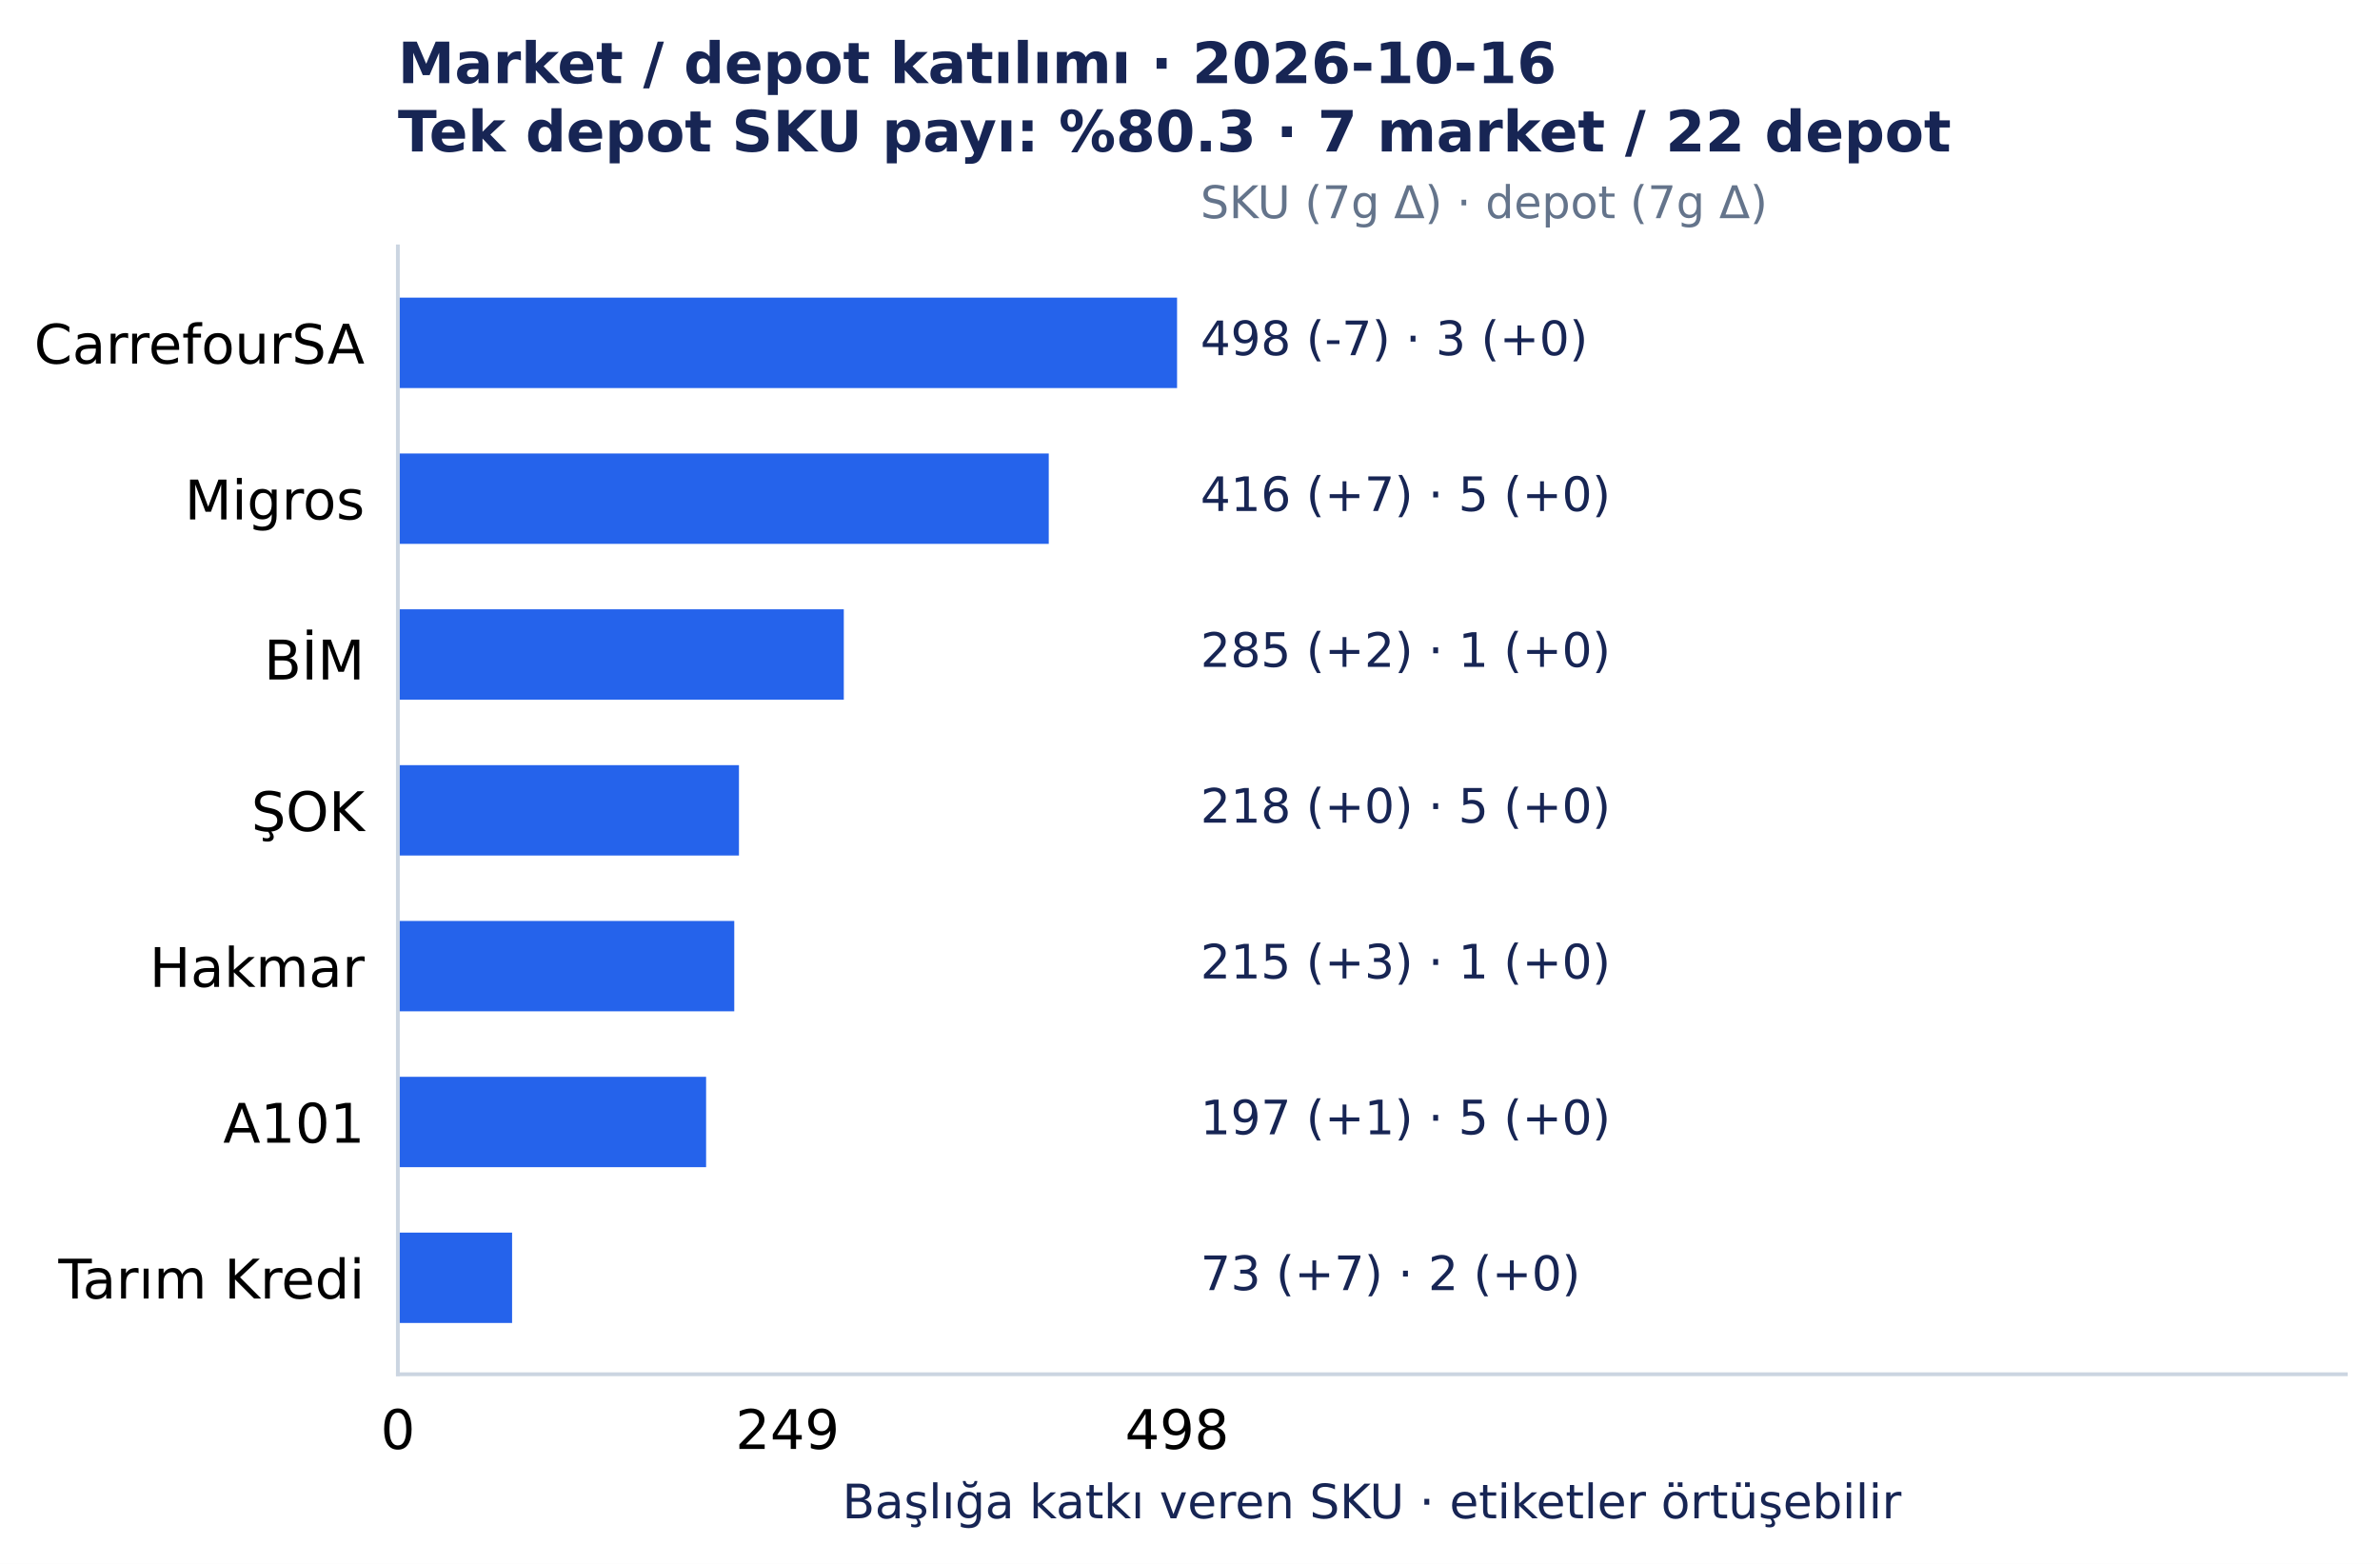
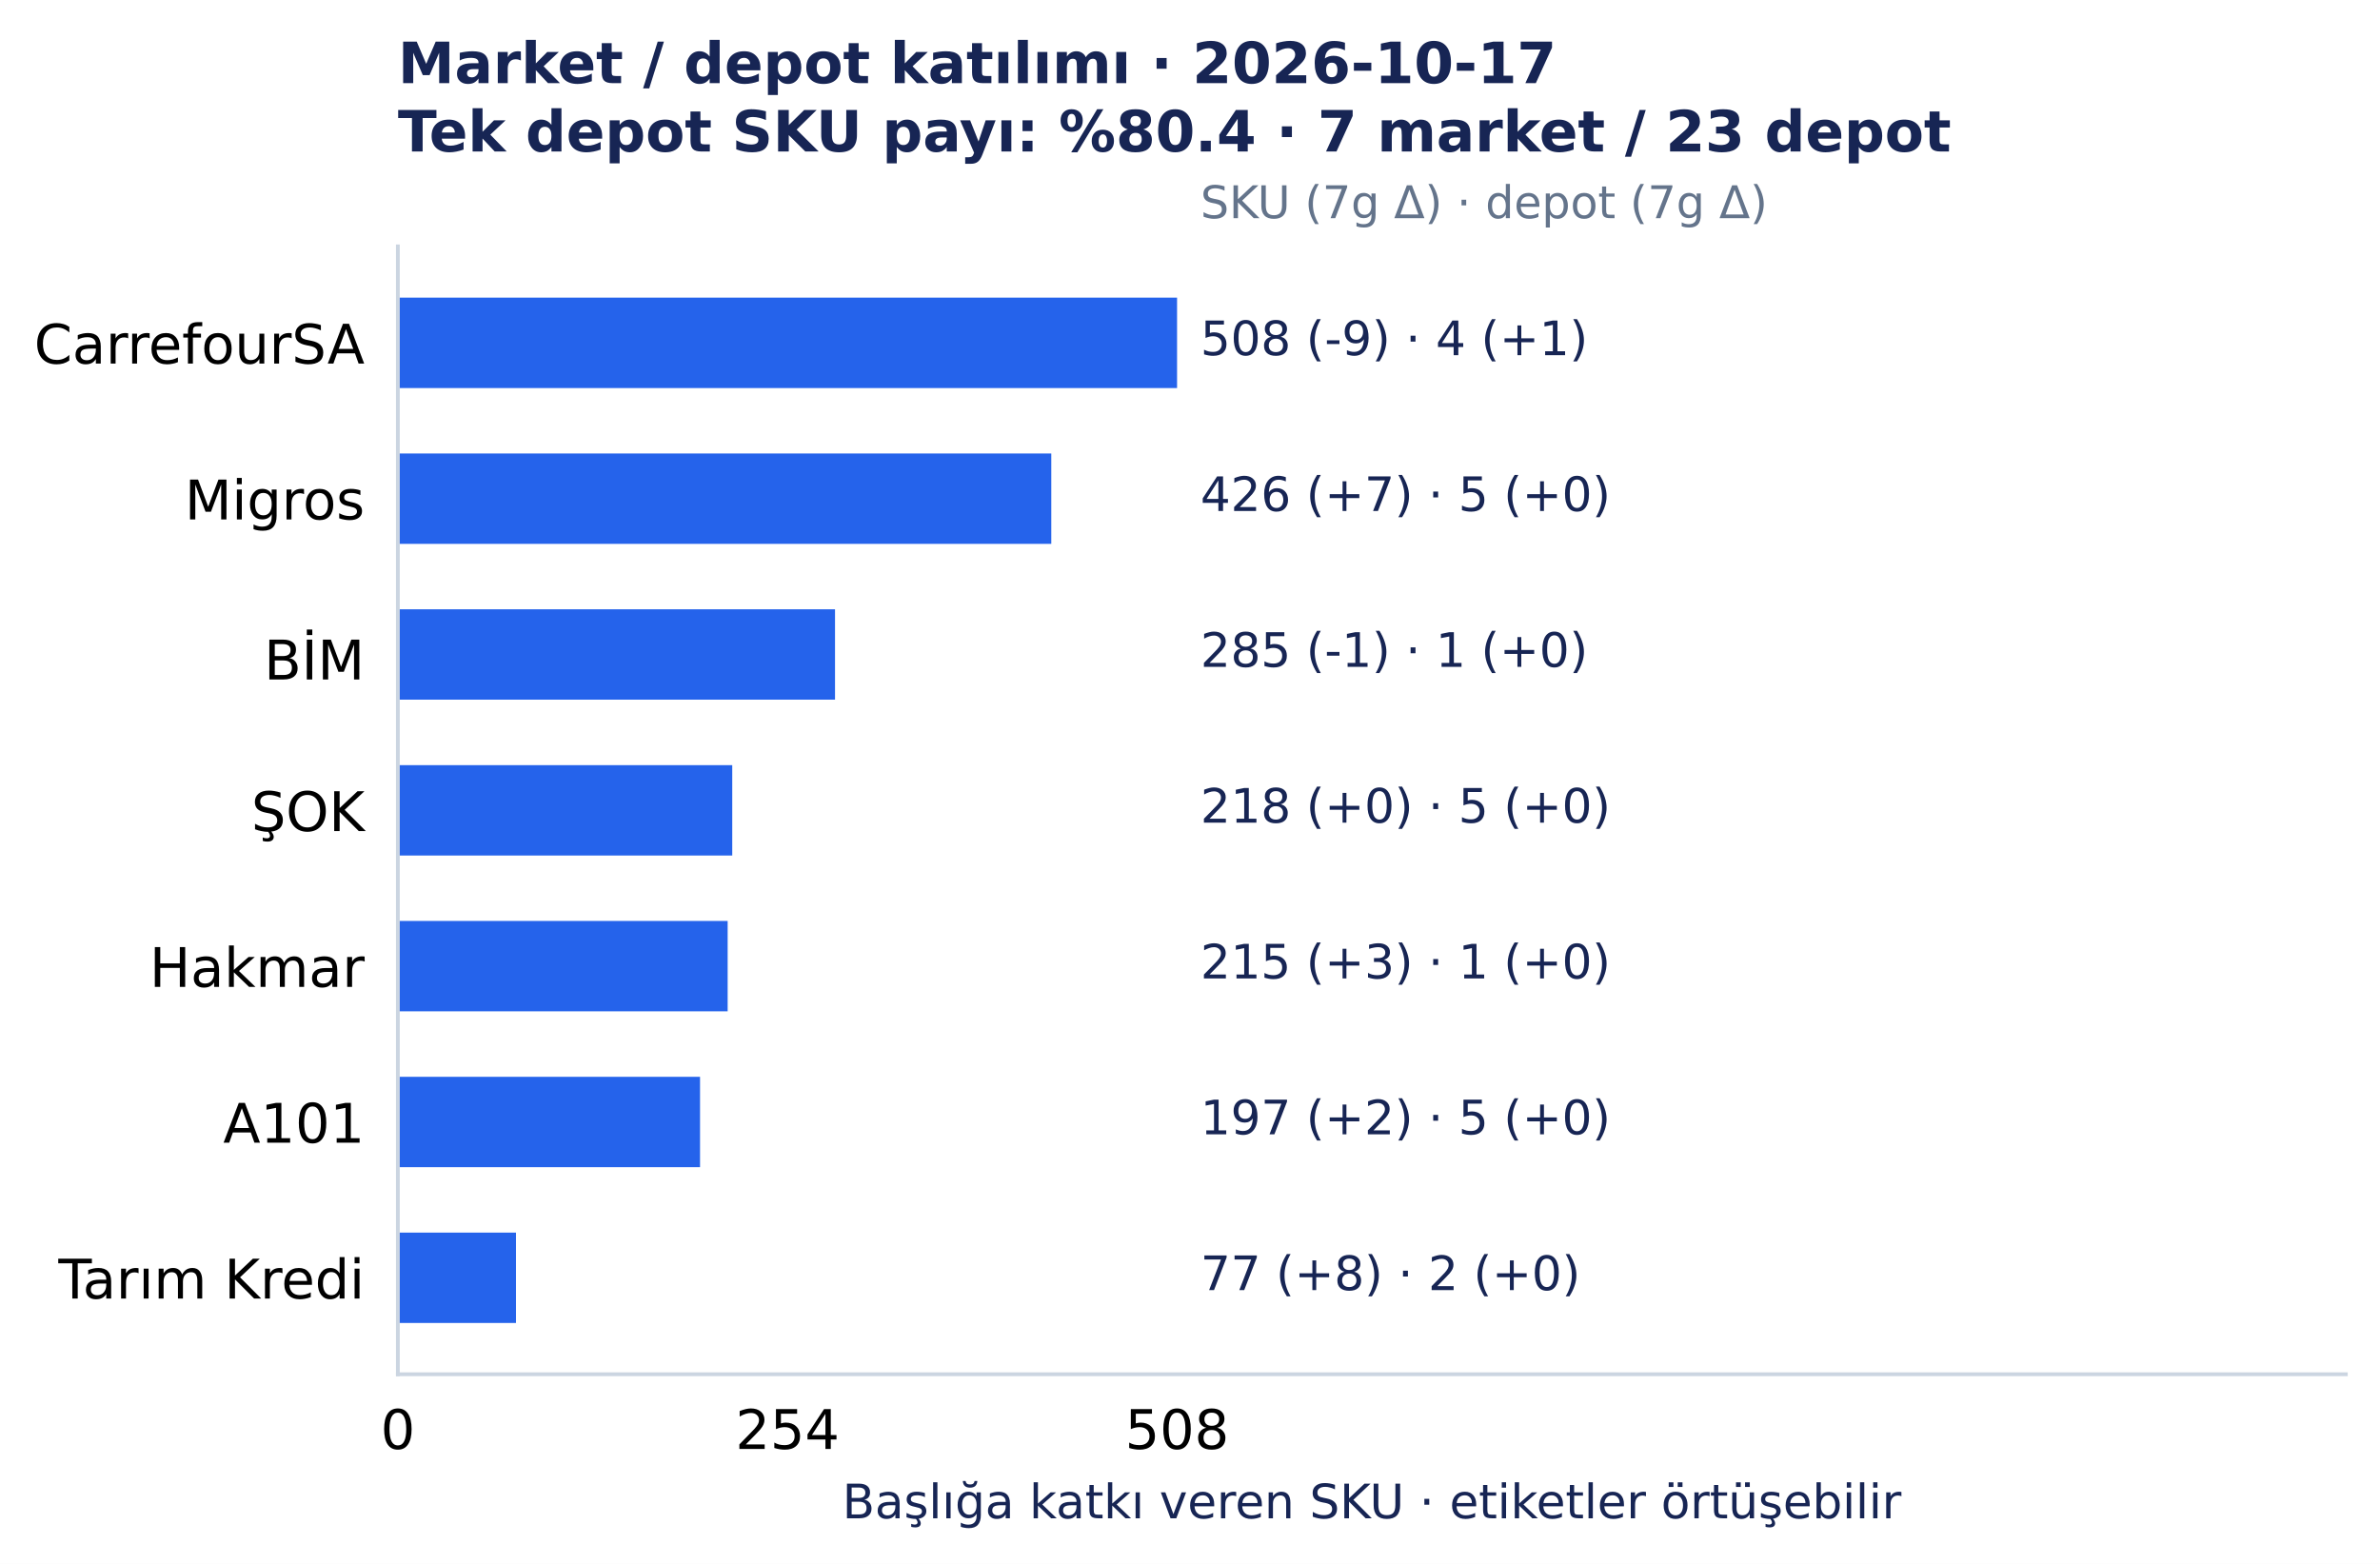
<svg xmlns="http://www.w3.org/2000/svg" width="501.492pt" height="329.548pt" viewBox="0 0 501.492 329.548" version="1.1">
  <defs>
    <style type="text/css">*{stroke-linejoin: round; stroke-linecap: butt}</style>
  </defs>
  <g id="figure_1">
    <g id="patch_1">
      <path d="M 0 329.548 L 501.492 329.548 L 501.492 0 L 0 0 z " style="fill: #ffffff" />
    </g>
    <g id="axes_1">
      <g id="patch_2">
        <path d="M 83.836 289.594 L 494.292 289.594 L 494.292 51.923 L 83.836 51.923 z " style="fill: #ffffff" />
      </g>
      <g id="matplotlib.axis_1">
        <g id="xtick_1">
          <g id="line2d_1" />
          <g id="text_1">
            <text style="font-size: 11.5px; font-family: 'DejaVu Sans', 'Bitstream Vera Sans', 'Computer Modern Sans Serif', 'Lucida Grande', 'Verdana', 'Geneva', 'Lucid', 'Arial', 'Helvetica', 'Avant Garde', sans-serif; text-anchor: middle" x="83.836" y="305.331" transform="rotate(-0 83.83609 305.3312)">0</text>
          </g>
        </g>
        <g id="xtick_2">
          <g id="line2d_2" />
          <g id="text_2">
-             <text style="font-size: 11.5px; font-family: 'DejaVu Sans', 'Bitstream Vera Sans', 'Computer Modern Sans Serif', 'Lucida Grande', 'Verdana', 'Geneva', 'Lucid', 'Arial', 'Helvetica', 'Avant Garde', sans-serif; text-anchor: middle" x="165.927" y="305.331" transform="rotate(-0 165.9273 305.3312)">249</text>
+             <text style="font-size: 11.5px; font-family: 'DejaVu Sans', 'Bitstream Vera Sans', 'Computer Modern Sans Serif', 'Lucida Grande', 'Verdana', 'Geneva', 'Lucid', 'Arial', 'Helvetica', 'Avant Garde', sans-serif; text-anchor: middle" x="165.927" y="305.331" transform="rotate(-0 165.9273 305.3312)">254</text>
          </g>
        </g>
        <g id="xtick_3">
          <g id="line2d_3" />
          <g id="text_3">
-             <text style="font-size: 11.5px; font-family: 'DejaVu Sans', 'Bitstream Vera Sans', 'Computer Modern Sans Serif', 'Lucida Grande', 'Verdana', 'Geneva', 'Lucid', 'Arial', 'Helvetica', 'Avant Garde', sans-serif; text-anchor: middle" x="248.019" y="305.331" transform="rotate(-0 248.0186 305.3312)">498</text>
+             <text style="font-size: 11.5px; font-family: 'DejaVu Sans', 'Bitstream Vera Sans', 'Computer Modern Sans Serif', 'Lucida Grande', 'Verdana', 'Geneva', 'Lucid', 'Arial', 'Helvetica', 'Avant Garde', sans-serif; text-anchor: middle" x="248.019" y="305.331" transform="rotate(-0 248.0186 305.3312)">508</text>
          </g>
        </g>
        <g id="text_4">
          <text style="font-size: 10px; font-family: 'DejaVu Sans', 'Bitstream Vera Sans', 'Computer Modern Sans Serif', 'Lucida Grande', 'Verdana', 'Geneva', 'Lucid', 'Arial', 'Helvetica', 'Avant Garde', sans-serif; text-anchor: middle; fill: #172554" x="289.064" y="319.945" transform="rotate(-0 289.0642 319.9455)">Başlığa katkı veren SKU · etiketler örtüşebilir</text>
        </g>
      </g>
      <g id="matplotlib.axis_2">
        <g id="ytick_1">
          <g id="line2d_4" />
          <g id="text_5">
            <text style="font-size: 11.5px; font-family: 'DejaVu Sans', 'Bitstream Vera Sans', 'Computer Modern Sans Serif', 'Lucida Grande', 'Verdana', 'Geneva', 'Lucid', 'Arial', 'Helvetica', 'Avant Garde', sans-serif; text-anchor: end" x="76.836" y="76.618" transform="rotate(-0 76.83609 76.61754)">CarrefourSA</text>
          </g>
        </g>
        <g id="ytick_2">
          <g id="line2d_5" />
          <g id="text_6">
            <text style="font-size: 11.5px; font-family: 'DejaVu Sans', 'Bitstream Vera Sans', 'Computer Modern Sans Serif', 'Lucida Grande', 'Verdana', 'Geneva', 'Lucid', 'Arial', 'Helvetica', 'Avant Garde', sans-serif; text-anchor: end" x="76.836" y="109.454" transform="rotate(-0 76.83609 109.4541)">Migros</text>
          </g>
        </g>
        <g id="ytick_3">
          <g id="line2d_6" />
          <g id="text_7">
            <text style="font-size: 11.5px; font-family: 'DejaVu Sans', 'Bitstream Vera Sans', 'Computer Modern Sans Serif', 'Lucida Grande', 'Verdana', 'Geneva', 'Lucid', 'Arial', 'Helvetica', 'Avant Garde', sans-serif; text-anchor: end" x="76.836" y="143.177" transform="rotate(-0 76.83609 143.1775)">BİM</text>
          </g>
        </g>
        <g id="ytick_4">
          <g id="line2d_7" />
          <g id="text_8">
            <text style="font-size: 11.5px; font-family: 'DejaVu Sans', 'Bitstream Vera Sans', 'Computer Modern Sans Serif', 'Lucida Grande', 'Verdana', 'Geneva', 'Lucid', 'Arial', 'Helvetica', 'Avant Garde', sans-serif; text-anchor: end" x="76.836" y="175.127" transform="rotate(-0 76.83609 175.1269)">ŞOK</text>
          </g>
        </g>
        <g id="ytick_5">
          <g id="line2d_8" />
          <g id="text_9">
            <text style="font-size: 11.5px; font-family: 'DejaVu Sans', 'Bitstream Vera Sans', 'Computer Modern Sans Serif', 'Lucida Grande', 'Verdana', 'Geneva', 'Lucid', 'Arial', 'Helvetica', 'Avant Garde', sans-serif; text-anchor: end" x="76.836" y="207.964" transform="rotate(-0 76.83609 207.9639)">Hakmar</text>
          </g>
        </g>
        <g id="ytick_6">
          <g id="line2d_9" />
          <g id="text_10">
            <text style="font-size: 11.5px; font-family: 'DejaVu Sans', 'Bitstream Vera Sans', 'Computer Modern Sans Serif', 'Lucida Grande', 'Verdana', 'Geneva', 'Lucid', 'Arial', 'Helvetica', 'Avant Garde', sans-serif; text-anchor: end" x="76.836" y="240.8" transform="rotate(-0 76.83609 240.8001)">A101</text>
          </g>
        </g>
        <g id="ytick_7">
          <g id="line2d_10" />
          <g id="text_11">
            <text style="font-size: 11.5px; font-family: 'DejaVu Sans', 'Bitstream Vera Sans', 'Computer Modern Sans Serif', 'Lucida Grande', 'Verdana', 'Geneva', 'Lucid', 'Arial', 'Helvetica', 'Avant Garde', sans-serif; text-anchor: end" x="76.836" y="273.637" transform="rotate(-0 76.83609 273.6372)">Tarım Kredi</text>
          </g>
        </g>
      </g>
      <g id="patch_3">
        <path d="M 83.836 62.726 L 248.019 62.726 L 248.019 81.771 L 83.836 81.771 z " clip-path="url(#p7150c4acc0)" style="fill: #2563eb" />
      </g>
      <g id="patch_4">
-         <path d="M 83.836 95.562 L 220.985 95.562 L 220.985 114.608 L 83.836 114.608 z " clip-path="url(#p7150c4acc0)" style="fill: #2563eb" />
+         <path d="M 83.836 95.562 L 221.517 95.562 L 221.517 114.608 L 83.836 114.608 z " clip-path="url(#p7150c4acc0)" style="fill: #2563eb" />
      </g>
      <g id="patch_5">
-         <path d="M 83.836 128.399 L 177.796 128.399 L 177.796 147.444 L 83.836 147.444 z " clip-path="url(#p7150c4acc0)" style="fill: #2563eb" />
+         <path d="M 83.836 128.399 L 175.946 128.399 L 175.946 147.444 L 83.836 147.444 z " clip-path="url(#p7150c4acc0)" style="fill: #2563eb" />
      </g>
      <g id="patch_6">
-         <path d="M 83.836 161.236 L 155.707 161.236 L 155.707 180.281 L 83.836 180.281 z " clip-path="url(#p7150c4acc0)" style="fill: #2563eb" />
+         <path d="M 83.836 161.236 L 154.292 161.236 L 154.292 180.281 L 83.836 180.281 z " clip-path="url(#p7150c4acc0)" style="fill: #2563eb" />
      </g>
      <g id="patch_7">
-         <path d="M 83.836 194.072 L 154.718 194.072 L 154.718 213.117 L 83.836 213.117 z " clip-path="url(#p7150c4acc0)" style="fill: #2563eb" />
+         <path d="M 83.836 194.072 L 153.323 194.072 L 153.323 213.117 L 83.836 213.117 z " clip-path="url(#p7150c4acc0)" style="fill: #2563eb" />
      </g>
      <g id="patch_8">
-         <path d="M 83.836 226.909 L 148.784 226.909 L 148.784 245.954 L 83.836 245.954 z " clip-path="url(#p7150c4acc0)" style="fill: #2563eb" />
+         <path d="M 83.836 226.909 L 147.505 226.909 L 147.505 245.954 L 83.836 245.954 z " clip-path="url(#p7150c4acc0)" style="fill: #2563eb" />
      </g>
      <g id="patch_9">
-         <path d="M 83.836 259.745 L 107.903 259.745 L 107.903 278.791 L 83.836 278.791 z " clip-path="url(#p7150c4acc0)" style="fill: #2563eb" />
+         <path d="M 83.836 259.745 L 108.722 259.745 L 108.722 278.791 L 83.836 278.791 z " clip-path="url(#p7150c4acc0)" style="fill: #2563eb" />
      </g>
      <g id="patch_10">
        <path d="M 83.836 289.594 L 83.836 51.923 " style="fill: none; stroke: #cbd5e1; stroke-width: 0.8; stroke-linejoin: miter; stroke-linecap: square" />
      </g>
      <g id="patch_11">
        <path d="M 83.836 289.594 L 494.292 289.594 " style="fill: none; stroke: #cbd5e1; stroke-width: 0.8; stroke-linejoin: miter; stroke-linecap: square" />
      </g>
      <g id="text_12">
-         <text style="font-size: 10px; font-family: 'DejaVu Sans', 'Bitstream Vera Sans', 'Computer Modern Sans Serif', 'Lucida Grande', 'Verdana', 'Geneva', 'Lucid', 'Arial', 'Helvetica', 'Avant Garde', sans-serif; text-anchor: start; fill: #172554" x="252.944" y="74.846" transform="rotate(-0 252.9441 74.84609)">498 (-7)  ·  3 (+0)</text>
+         <text style="font-size: 10px; font-family: 'DejaVu Sans', 'Bitstream Vera Sans', 'Computer Modern Sans Serif', 'Lucida Grande', 'Verdana', 'Geneva', 'Lucid', 'Arial', 'Helvetica', 'Avant Garde', sans-serif; text-anchor: start; fill: #172554" x="252.944" y="74.846" transform="rotate(-0 252.9441 74.84609)">508 (-9)  ·  4 (+1)</text>
      </g>
      <g id="text_13">
-         <text style="font-size: 10px; font-family: 'DejaVu Sans', 'Bitstream Vera Sans', 'Computer Modern Sans Serif', 'Lucida Grande', 'Verdana', 'Geneva', 'Lucid', 'Arial', 'Helvetica', 'Avant Garde', sans-serif; text-anchor: start; fill: #172554" x="252.944" y="107.683" transform="rotate(-0 252.9441 107.6827)">416 (+7)  ·  5 (+0)</text>
+         <text style="font-size: 10px; font-family: 'DejaVu Sans', 'Bitstream Vera Sans', 'Computer Modern Sans Serif', 'Lucida Grande', 'Verdana', 'Geneva', 'Lucid', 'Arial', 'Helvetica', 'Avant Garde', sans-serif; text-anchor: start; fill: #172554" x="252.944" y="107.683" transform="rotate(-0 252.9441 107.6827)">426 (+7)  ·  5 (+0)</text>
      </g>
      <g id="text_14">
-         <text style="font-size: 10px; font-family: 'DejaVu Sans', 'Bitstream Vera Sans', 'Computer Modern Sans Serif', 'Lucida Grande', 'Verdana', 'Geneva', 'Lucid', 'Arial', 'Helvetica', 'Avant Garde', sans-serif; text-anchor: start; fill: #172554" x="252.944" y="140.519" transform="rotate(-0 252.9441 140.5193)">285 (+2)  ·  1 (+0)</text>
+         <text style="font-size: 10px; font-family: 'DejaVu Sans', 'Bitstream Vera Sans', 'Computer Modern Sans Serif', 'Lucida Grande', 'Verdana', 'Geneva', 'Lucid', 'Arial', 'Helvetica', 'Avant Garde', sans-serif; text-anchor: start; fill: #172554" x="252.944" y="140.519" transform="rotate(-0 252.9441 140.5193)">285 (-1)  ·  1 (+0)</text>
      </g>
      <g id="text_15">
        <text style="font-size: 10px; font-family: 'DejaVu Sans', 'Bitstream Vera Sans', 'Computer Modern Sans Serif', 'Lucida Grande', 'Verdana', 'Geneva', 'Lucid', 'Arial', 'Helvetica', 'Avant Garde', sans-serif; text-anchor: start; fill: #172554" x="252.944" y="173.356" transform="rotate(-0 252.9441 173.3559)">218 (+0)  ·  5 (+0)</text>
      </g>
      <g id="text_16">
        <text style="font-size: 10px; font-family: 'DejaVu Sans', 'Bitstream Vera Sans', 'Computer Modern Sans Serif', 'Lucida Grande', 'Verdana', 'Geneva', 'Lucid', 'Arial', 'Helvetica', 'Avant Garde', sans-serif; text-anchor: start; fill: #172554" x="252.944" y="206.193" transform="rotate(-0 252.9441 206.1925)">215 (+3)  ·  1 (+0)</text>
      </g>
      <g id="text_17">
-         <text style="font-size: 10px; font-family: 'DejaVu Sans', 'Bitstream Vera Sans', 'Computer Modern Sans Serif', 'Lucida Grande', 'Verdana', 'Geneva', 'Lucid', 'Arial', 'Helvetica', 'Avant Garde', sans-serif; text-anchor: start; fill: #172554" x="252.944" y="239.029" transform="rotate(-0 252.9441 239.0291)">197 (+1)  ·  5 (+0)</text>
+         <text style="font-size: 10px; font-family: 'DejaVu Sans', 'Bitstream Vera Sans', 'Computer Modern Sans Serif', 'Lucida Grande', 'Verdana', 'Geneva', 'Lucid', 'Arial', 'Helvetica', 'Avant Garde', sans-serif; text-anchor: start; fill: #172554" x="252.944" y="239.029" transform="rotate(-0 252.9441 239.0291)">197 (+2)  ·  5 (+0)</text>
      </g>
      <g id="text_18">
-         <text style="font-size: 10px; font-family: 'DejaVu Sans', 'Bitstream Vera Sans', 'Computer Modern Sans Serif', 'Lucida Grande', 'Verdana', 'Geneva', 'Lucid', 'Arial', 'Helvetica', 'Avant Garde', sans-serif; text-anchor: start; fill: #172554" x="252.944" y="271.866" transform="rotate(-0 252.9441 271.8657)">73 (+7)  ·  2 (+0)</text>
+         <text style="font-size: 10px; font-family: 'DejaVu Sans', 'Bitstream Vera Sans', 'Computer Modern Sans Serif', 'Lucida Grande', 'Verdana', 'Geneva', 'Lucid', 'Arial', 'Helvetica', 'Avant Garde', sans-serif; text-anchor: start; fill: #172554" x="252.944" y="271.866" transform="rotate(-0 252.9441 271.8657)">77 (+8)  ·  2 (+0)</text>
      </g>
      <g id="text_19">
        <text style="font-size: 9.5px; font-family: 'DejaVu Sans', 'Bitstream Vera Sans', 'Computer Modern Sans Serif', 'Lucida Grande', 'Verdana', 'Geneva', 'Lucid', 'Arial', 'Helvetica', 'Avant Garde', sans-serif; text-anchor: start; fill: #64748b" x="252.944" y="45.979" transform="rotate(-0 252.9441 45.97915)">SKU (7g Δ) · depot (7g Δ)</text>
      </g>
      <g id="text_20">
-         <text style="font-weight: 700; font-size: 12px; font-family: 'DejaVu Sans', 'Bitstream Vera Sans', 'Computer Modern Sans Serif', 'Lucida Grande', 'Verdana', 'Geneva', 'Lucid', 'Arial', 'Helvetica', 'Avant Garde', sans-serif; fill: #172554" transform="translate(83.83609 17.5193)">Market / depot katılımı · 2026-10-16</text>
-         <text style="font-weight: 700; font-size: 12px; font-family: 'DejaVu Sans', 'Bitstream Vera Sans', 'Computer Modern Sans Serif', 'Lucida Grande', 'Verdana', 'Geneva', 'Lucid', 'Arial', 'Helvetica', 'Avant Garde', sans-serif; fill: #172554" transform="translate(83.83609 31.92258)">Tek depot SKU payı: %80.3 · 7 market / 22 depot</text>
+         <text style="font-weight: 700; font-size: 12px; font-family: 'DejaVu Sans', 'Bitstream Vera Sans', 'Computer Modern Sans Serif', 'Lucida Grande', 'Verdana', 'Geneva', 'Lucid', 'Arial', 'Helvetica', 'Avant Garde', sans-serif; fill: #172554" transform="translate(83.83609 17.5193)">Market / depot katılımı · 2026-10-17</text>
+         <text style="font-weight: 700; font-size: 12px; font-family: 'DejaVu Sans', 'Bitstream Vera Sans', 'Computer Modern Sans Serif', 'Lucida Grande', 'Verdana', 'Geneva', 'Lucid', 'Arial', 'Helvetica', 'Avant Garde', sans-serif; fill: #172554" transform="translate(83.83609 31.92258)">Tek depot SKU payı: %80.4 · 7 market / 23 depot</text>
      </g>
    </g>
  </g>
  <defs>
    <clipPath id="p7150c4acc0">
      <rect x="83.836" y="51.923" width="410.456" height="237.671" />
    </clipPath>
  </defs>
</svg>
